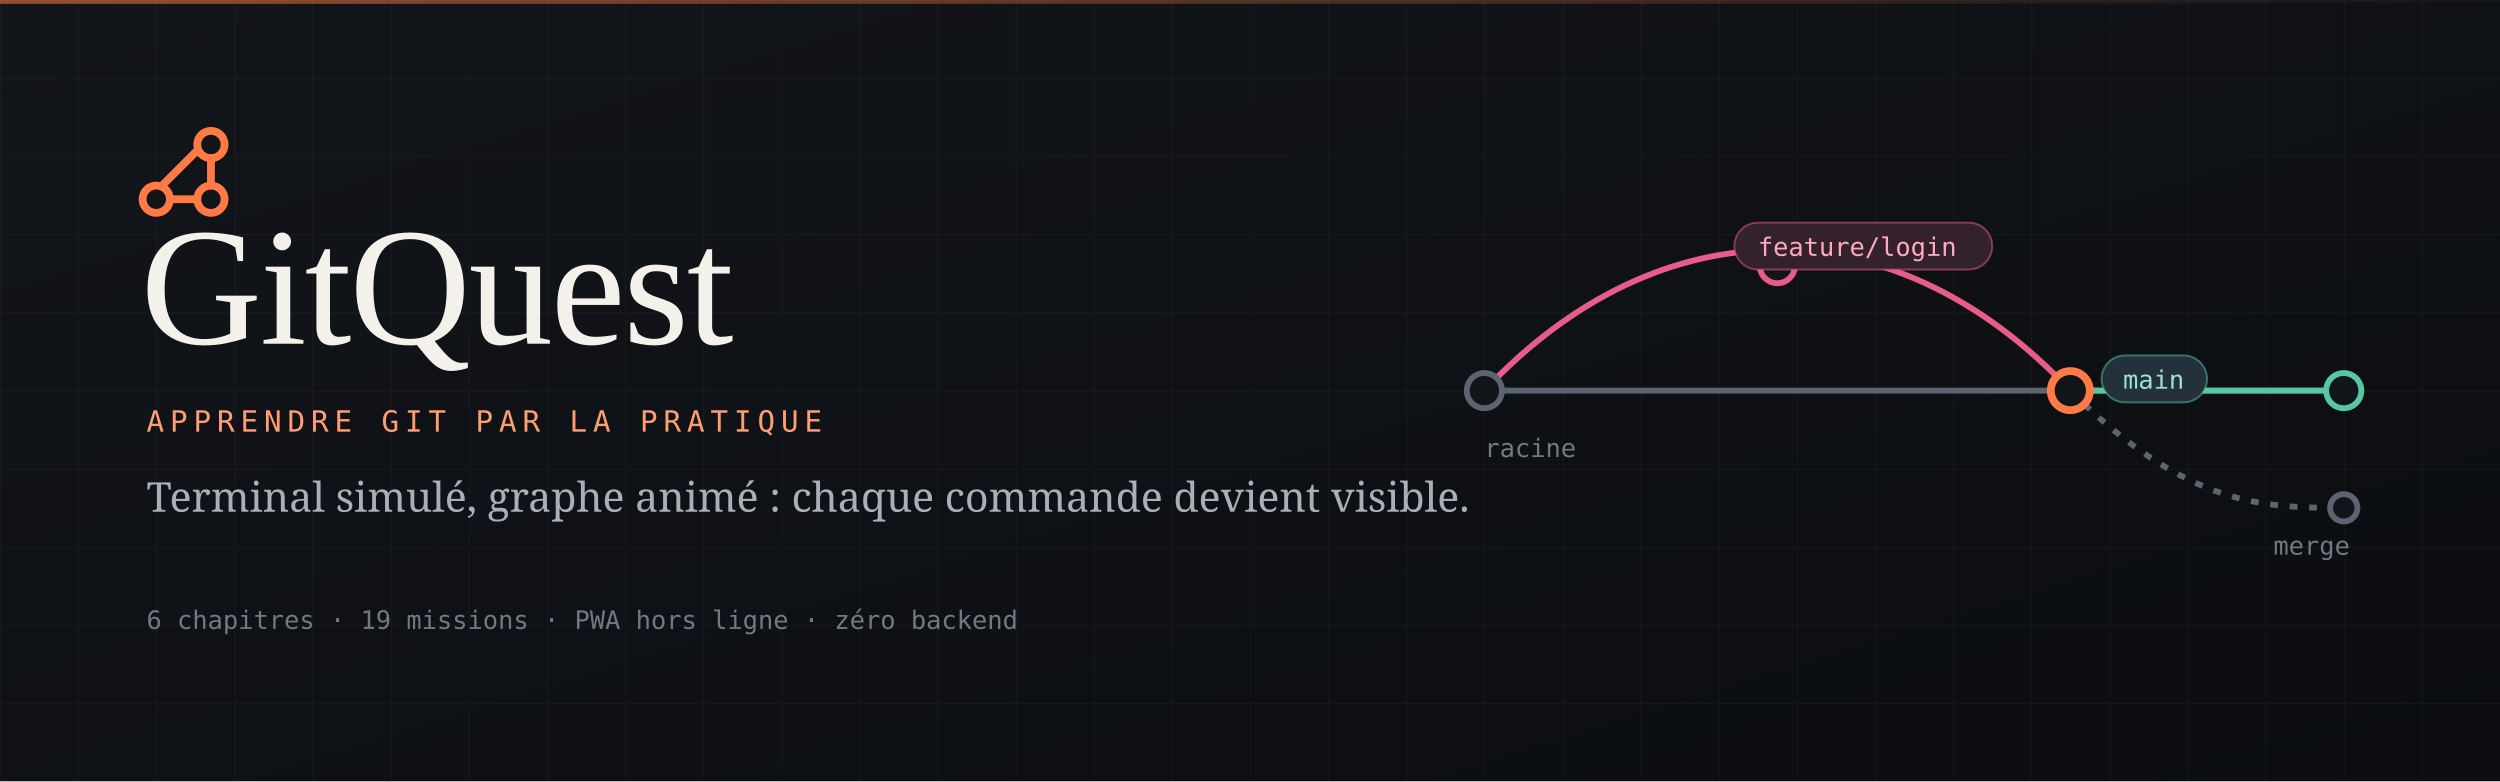
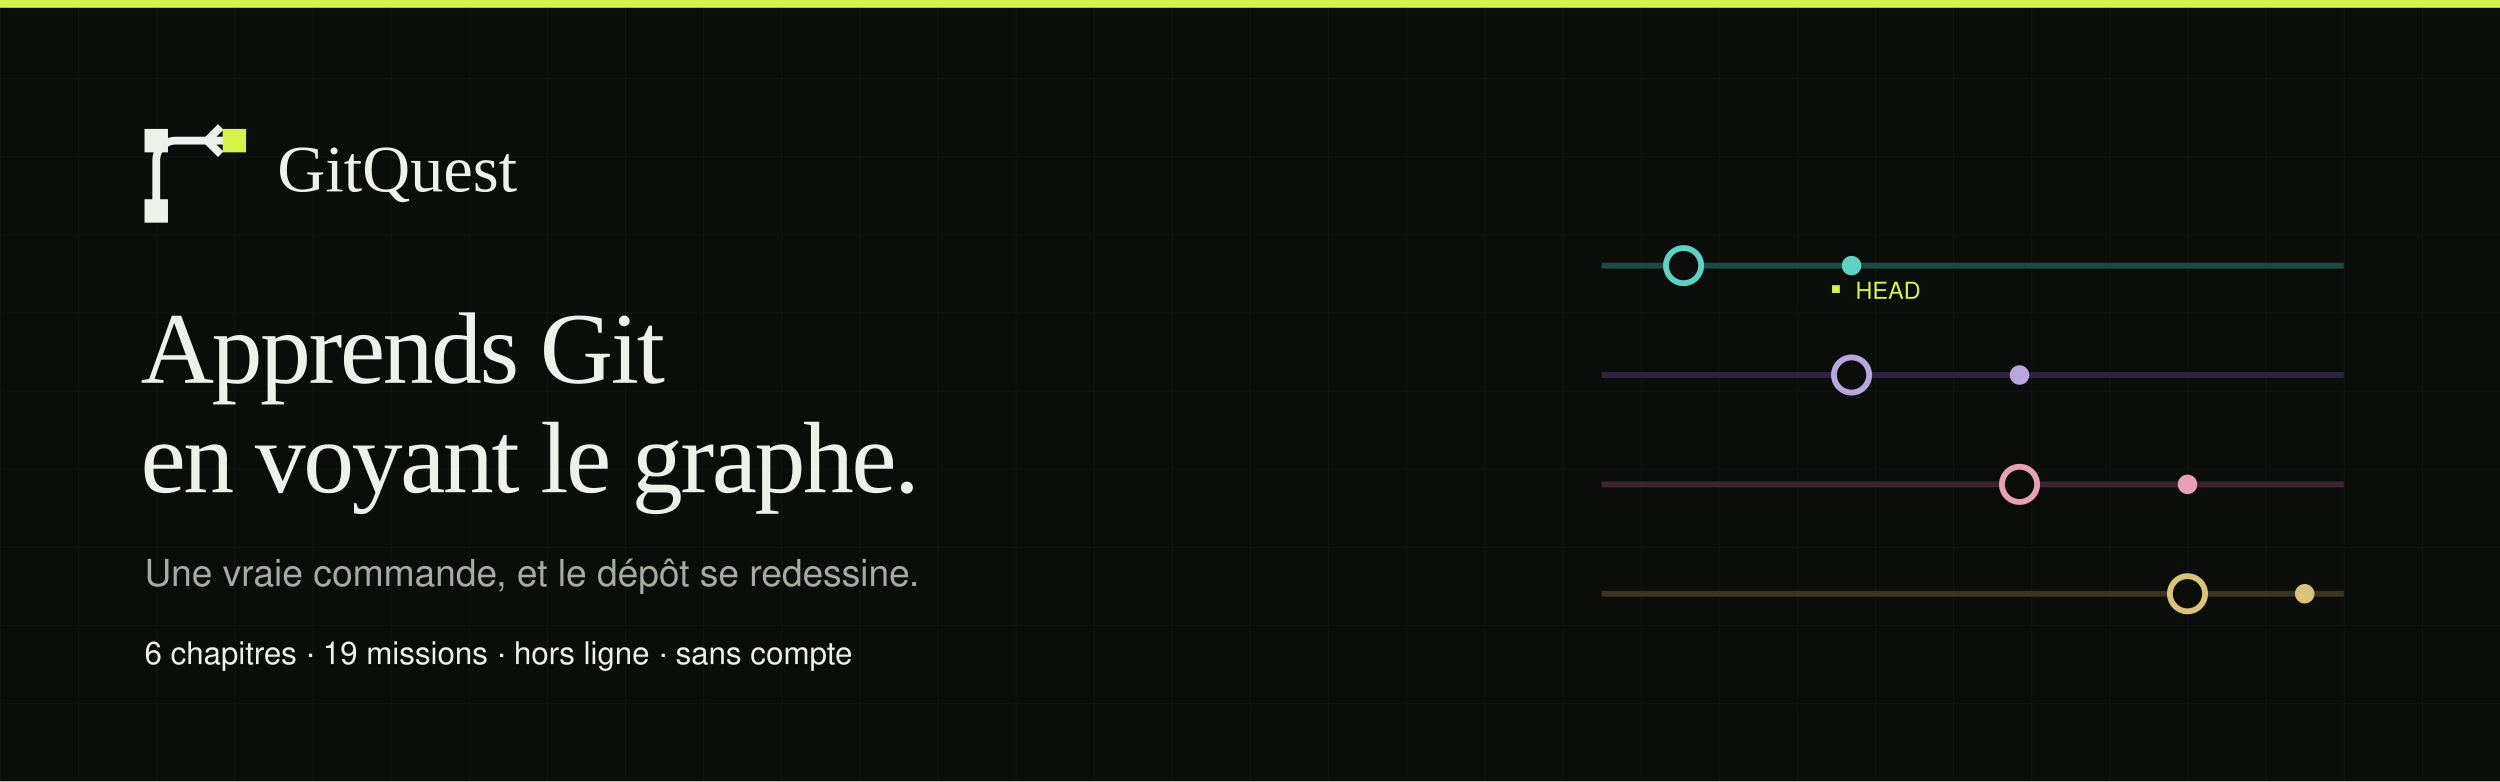
<svg xmlns="http://www.w3.org/2000/svg" width="1280" height="400" viewBox="0 0 1280 400" role="img" aria-label="GitQuest — apprends Git en voyant le graphe">
  <defs>
-     <linearGradient id="bg" x1="0" y1="0" x2="1" y2="1">
-       <stop offset="0" stop-color="#12151a" />
-       <stop offset="1" stop-color="#0b0d10" />
-     </linearGradient>
-     <linearGradient id="glow" x1="0" y1="0" x2="1" y2="0">
-       <stop offset="0" stop-color="#ff7a45" stop-opacity="0.55" />
-       <stop offset="1" stop-color="#ff7a45" stop-opacity="0" />
-     </linearGradient>
    <pattern id="grid" width="40" height="40" patternUnits="userSpaceOnUse">
-       <path d="M 40 0 L 0 0 0 40" fill="none" stroke="#ffffff" stroke-opacity="0.035" stroke-width="1" />
+       <path d="M 40 0 L 0 0 0 40" fill="none" stroke="#ffffff" stroke-opacity="0.03" stroke-width="1" />
    </pattern>
  </defs>
-   <rect width="1280" height="400" fill="url(#bg)" />
+   <rect width="1280" height="400" fill="#0b0d0b" />
  <rect width="1280" height="400" fill="url(#grid)" />
-   <rect x="0" y="0" width="1280" height="2" fill="url(#glow)" />
-   <g transform="translate(72 66)" fill="none" stroke="#ff7a45" stroke-width="4" stroke-linecap="round">
-     <path d="M6 34 L34 6" />
-     <circle cx="8" cy="36" r="7" fill="#12151a" />
-     <circle cx="36" cy="36" r="7" fill="#12151a" />
-     <circle cx="36" cy="8" r="7" fill="#12151a" />
-     <path d="M15 36 H29" stroke-width="4" />
-     <path d="M36 15 V29" stroke-width="4" />
+   <rect x="0" y="0" width="1280" height="4" fill="#d6f24b" />
+   <g transform="translate(72 62)">
+     <path d="M8 46 V20 a10 10 0 0 1 10-10 h16" fill="none" stroke="#eef1e9" stroke-width="4" />
+     <path d="M34 10 h14 M34 10 l7 7 M34 10 l7-7" fill="none" stroke="#eef1e9" stroke-width="4" />
+     <rect x="2" y="40" width="12" height="12" fill="#eef1e9" />
+     <rect x="2" y="4" width="12" height="12" fill="#eef1e9" />
+     <rect x="42" y="4" width="12" height="12" fill="#d6f24b" />
  </g>
-   <text x="72" y="176" font-family="Georgia, 'Times New Roman', serif" font-size="86" fill="#f4f1ea" letter-spacing="-1">GitQuest</text>
-   <text x="75" y="221" font-family="Menlo, Consolas, monospace" font-size="15" fill="#ff9d73" letter-spacing="3">APPRENDRE GIT PAR LA PRATIQUE</text>
-   <text x="75" y="262" font-family="Georgia, serif" font-size="21" fill="#a7b0ba">Terminal simulé, graphe animé : chaque commande devient visible.</text>
-   <text x="75" y="322" font-family="Menlo, Consolas, monospace" font-size="13" fill="#6f7a86">6 chapitres  ·  19 missions  ·  PWA hors ligne  ·  zéro backend</text>
-   <g transform="translate(760 70)">
-     <line x1="0" y1="130" x2="440" y2="130" stroke="#5b6470" stroke-width="3" />
-     <path d="M0 130 C 90 34, 210 34, 300 130" fill="none" stroke="#e85c8a" stroke-width="3" />
-     <path d="M300 130 C 350 130, 380 130, 440 130" fill="none" stroke="#57c7a1" stroke-width="3" />
-     <path d="M300 130 C 360 190, 400 190, 440 190" fill="none" stroke="#5b6470" stroke-width="3" stroke-dasharray="4 6" />
-     <circle cx="0" cy="130" r="9" fill="#12151a" stroke="#5b6470" stroke-width="3" />
-     <circle cx="300" cy="130" r="10" fill="#12151a" stroke="#ff7a45" stroke-width="4" />
-     <circle cx="150" cy="66" r="9" fill="#12151a" stroke="#e85c8a" stroke-width="3" />
-     <circle cx="440" cy="130" r="9" fill="#12151a" stroke="#57c7a1" stroke-width="3" />
-     <circle cx="440" cy="190" r="7" fill="#12151a" stroke="#5b6470" stroke-width="3" />
-     <g font-family="Menlo, Consolas, monospace" font-size="13">
-       <rect x="316" y="112" width="54" height="24" rx="12" fill="#24313d" stroke="#57c7a1" stroke-opacity="0.5" />
-       <text x="327" y="129" fill="#9ae6cb">main</text>
-       <rect x="128" y="44" width="132" height="24" rx="12" fill="#33222c" stroke="#e85c8a" stroke-opacity="0.5" />
-       <text x="140" y="61" fill="#ffa9c4">feature/login</text>
-       <text x="0" y="164" fill="#6f7a86">racine</text>
-       <text x="404" y="214" fill="#6f7a86">merge</text>
+   <text x="142" y="98" font-family="Georgia, 'Times New Roman', serif" font-size="34" fill="#eef1e9">GitQuest</text>
+   <text x="72" y="196" font-family="Georgia, 'Times New Roman', serif" font-size="52" fill="#eef1e9" letter-spacing="-1.2">Apprends Git</text>
+   <text x="72" y="252" font-family="Georgia, 'Times New Roman', serif" font-size="52" fill="#eef1e9" letter-spacing="-1.2">en voyant le graphe.</text>
+   <text x="74" y="300" font-family="Helvetica, Arial, sans-serif" font-size="19" fill="#a3ada0">Une vraie commande, et le dépôt se redessine.</text>
+   <text x="74" y="340" font-family="Helvetica, Arial, sans-serif" font-size="16" fill="#eef1e9">6 chapitres  ·  19 missions  ·  hors ligne  ·  sans compte</text>
+   <g transform="translate(820 96)">
+     <g font-family="Helvetica, Arial, sans-serif" font-size="13">
+       <line x1="0" y1="40" x2="380" y2="40" stroke="#1f4a44" stroke-width="3" />
+       <line x1="0" y1="96" x2="380" y2="96" stroke="#2c2440" stroke-width="3" />
+       <line x1="0" y1="152" x2="380" y2="152" stroke="#3d2430" stroke-width="3" />
+       <line x1="0" y1="208" x2="380" y2="208" stroke="#3a3520" stroke-width="3" />
+       <circle cx="42" cy="40" r="9" fill="#0b0d0b" stroke="#5fd1c4" stroke-width="3" />
+       <circle cx="128" cy="96" r="9" fill="#0b0d0b" stroke="#b8a6e0" stroke-width="3" />
+       <circle cx="214" cy="152" r="9" fill="#0b0d0b" stroke="#e8a0b6" stroke-width="3" />
+       <circle cx="300" cy="208" r="9" fill="#0b0d0b" stroke="#d9c37a" stroke-width="3" />
+       <circle cx="128" cy="40" r="5" fill="#5fd1c4" />
+       <circle cx="214" cy="96" r="5" fill="#b8a6e0" />
+       <circle cx="300" cy="152" r="5" fill="#e8a0b6" />
+       <circle cx="360" cy="208" r="5" fill="#d9c37a" />
+       <rect x="118" y="50" width="4" height="4" fill="#d6f24b" />
+       <text x="130" y="57" fill="#d6f24b" font-size="12">HEAD</text>
    </g>
  </g>
</svg>
